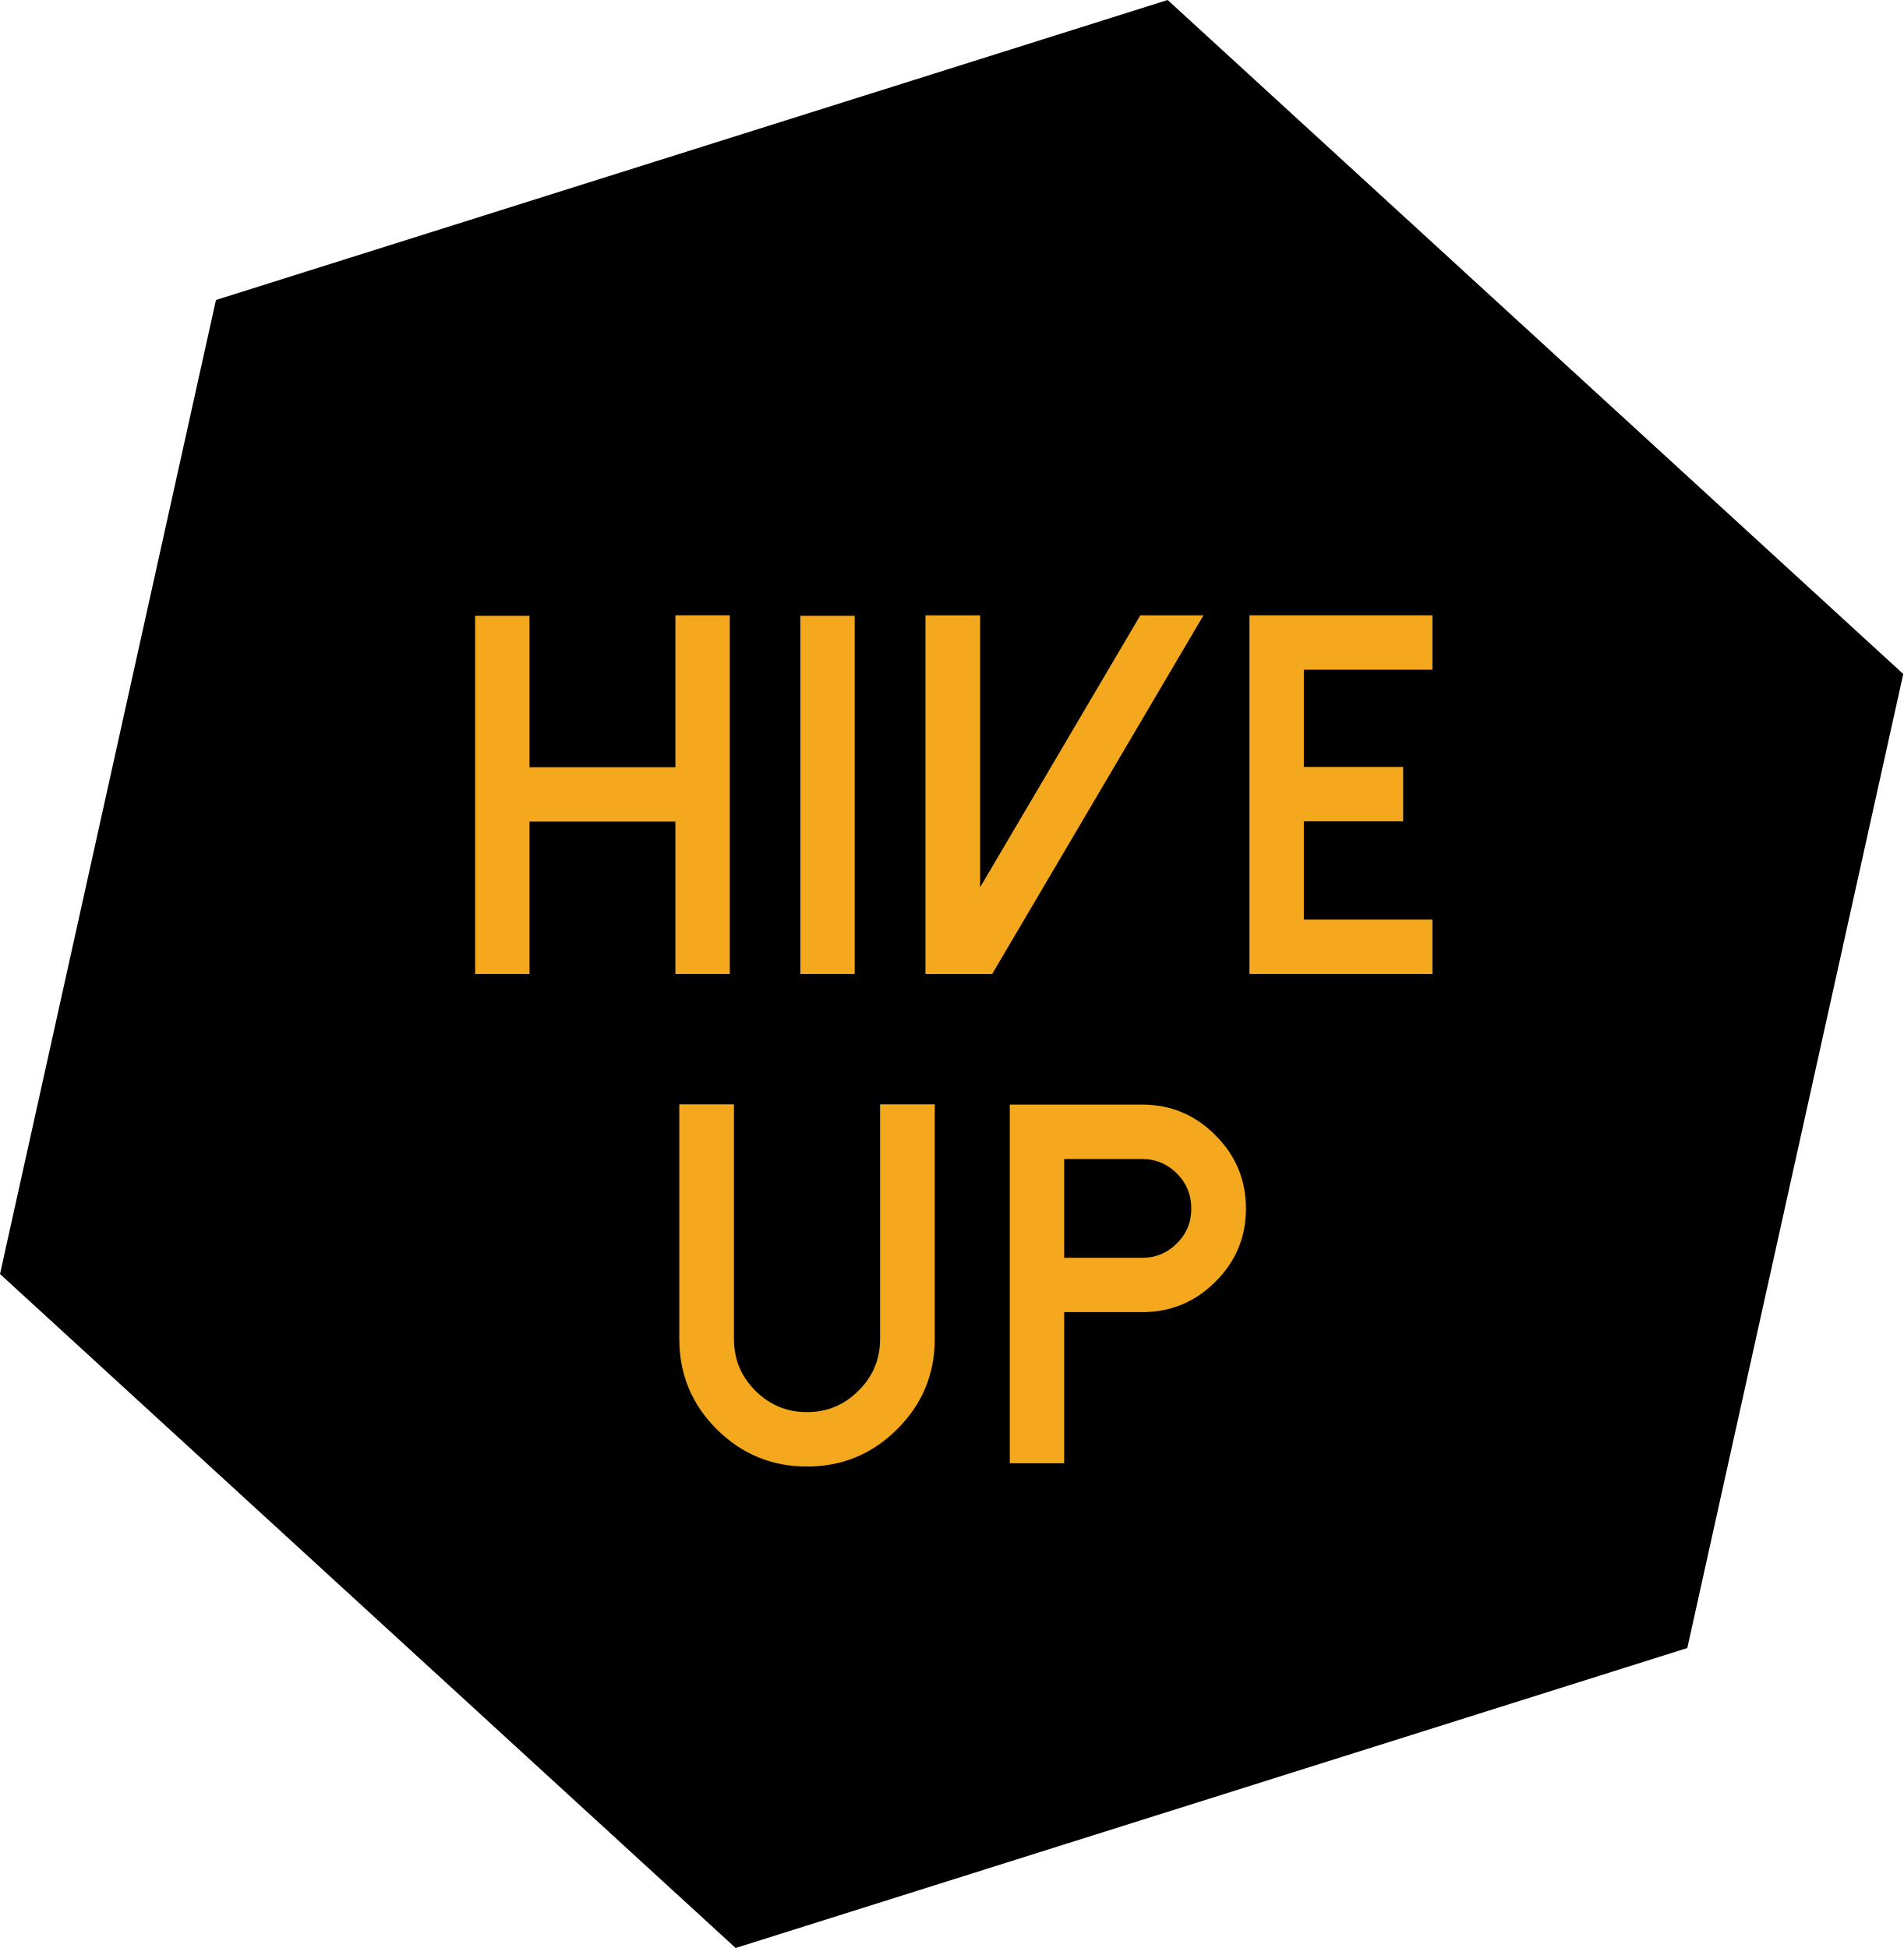
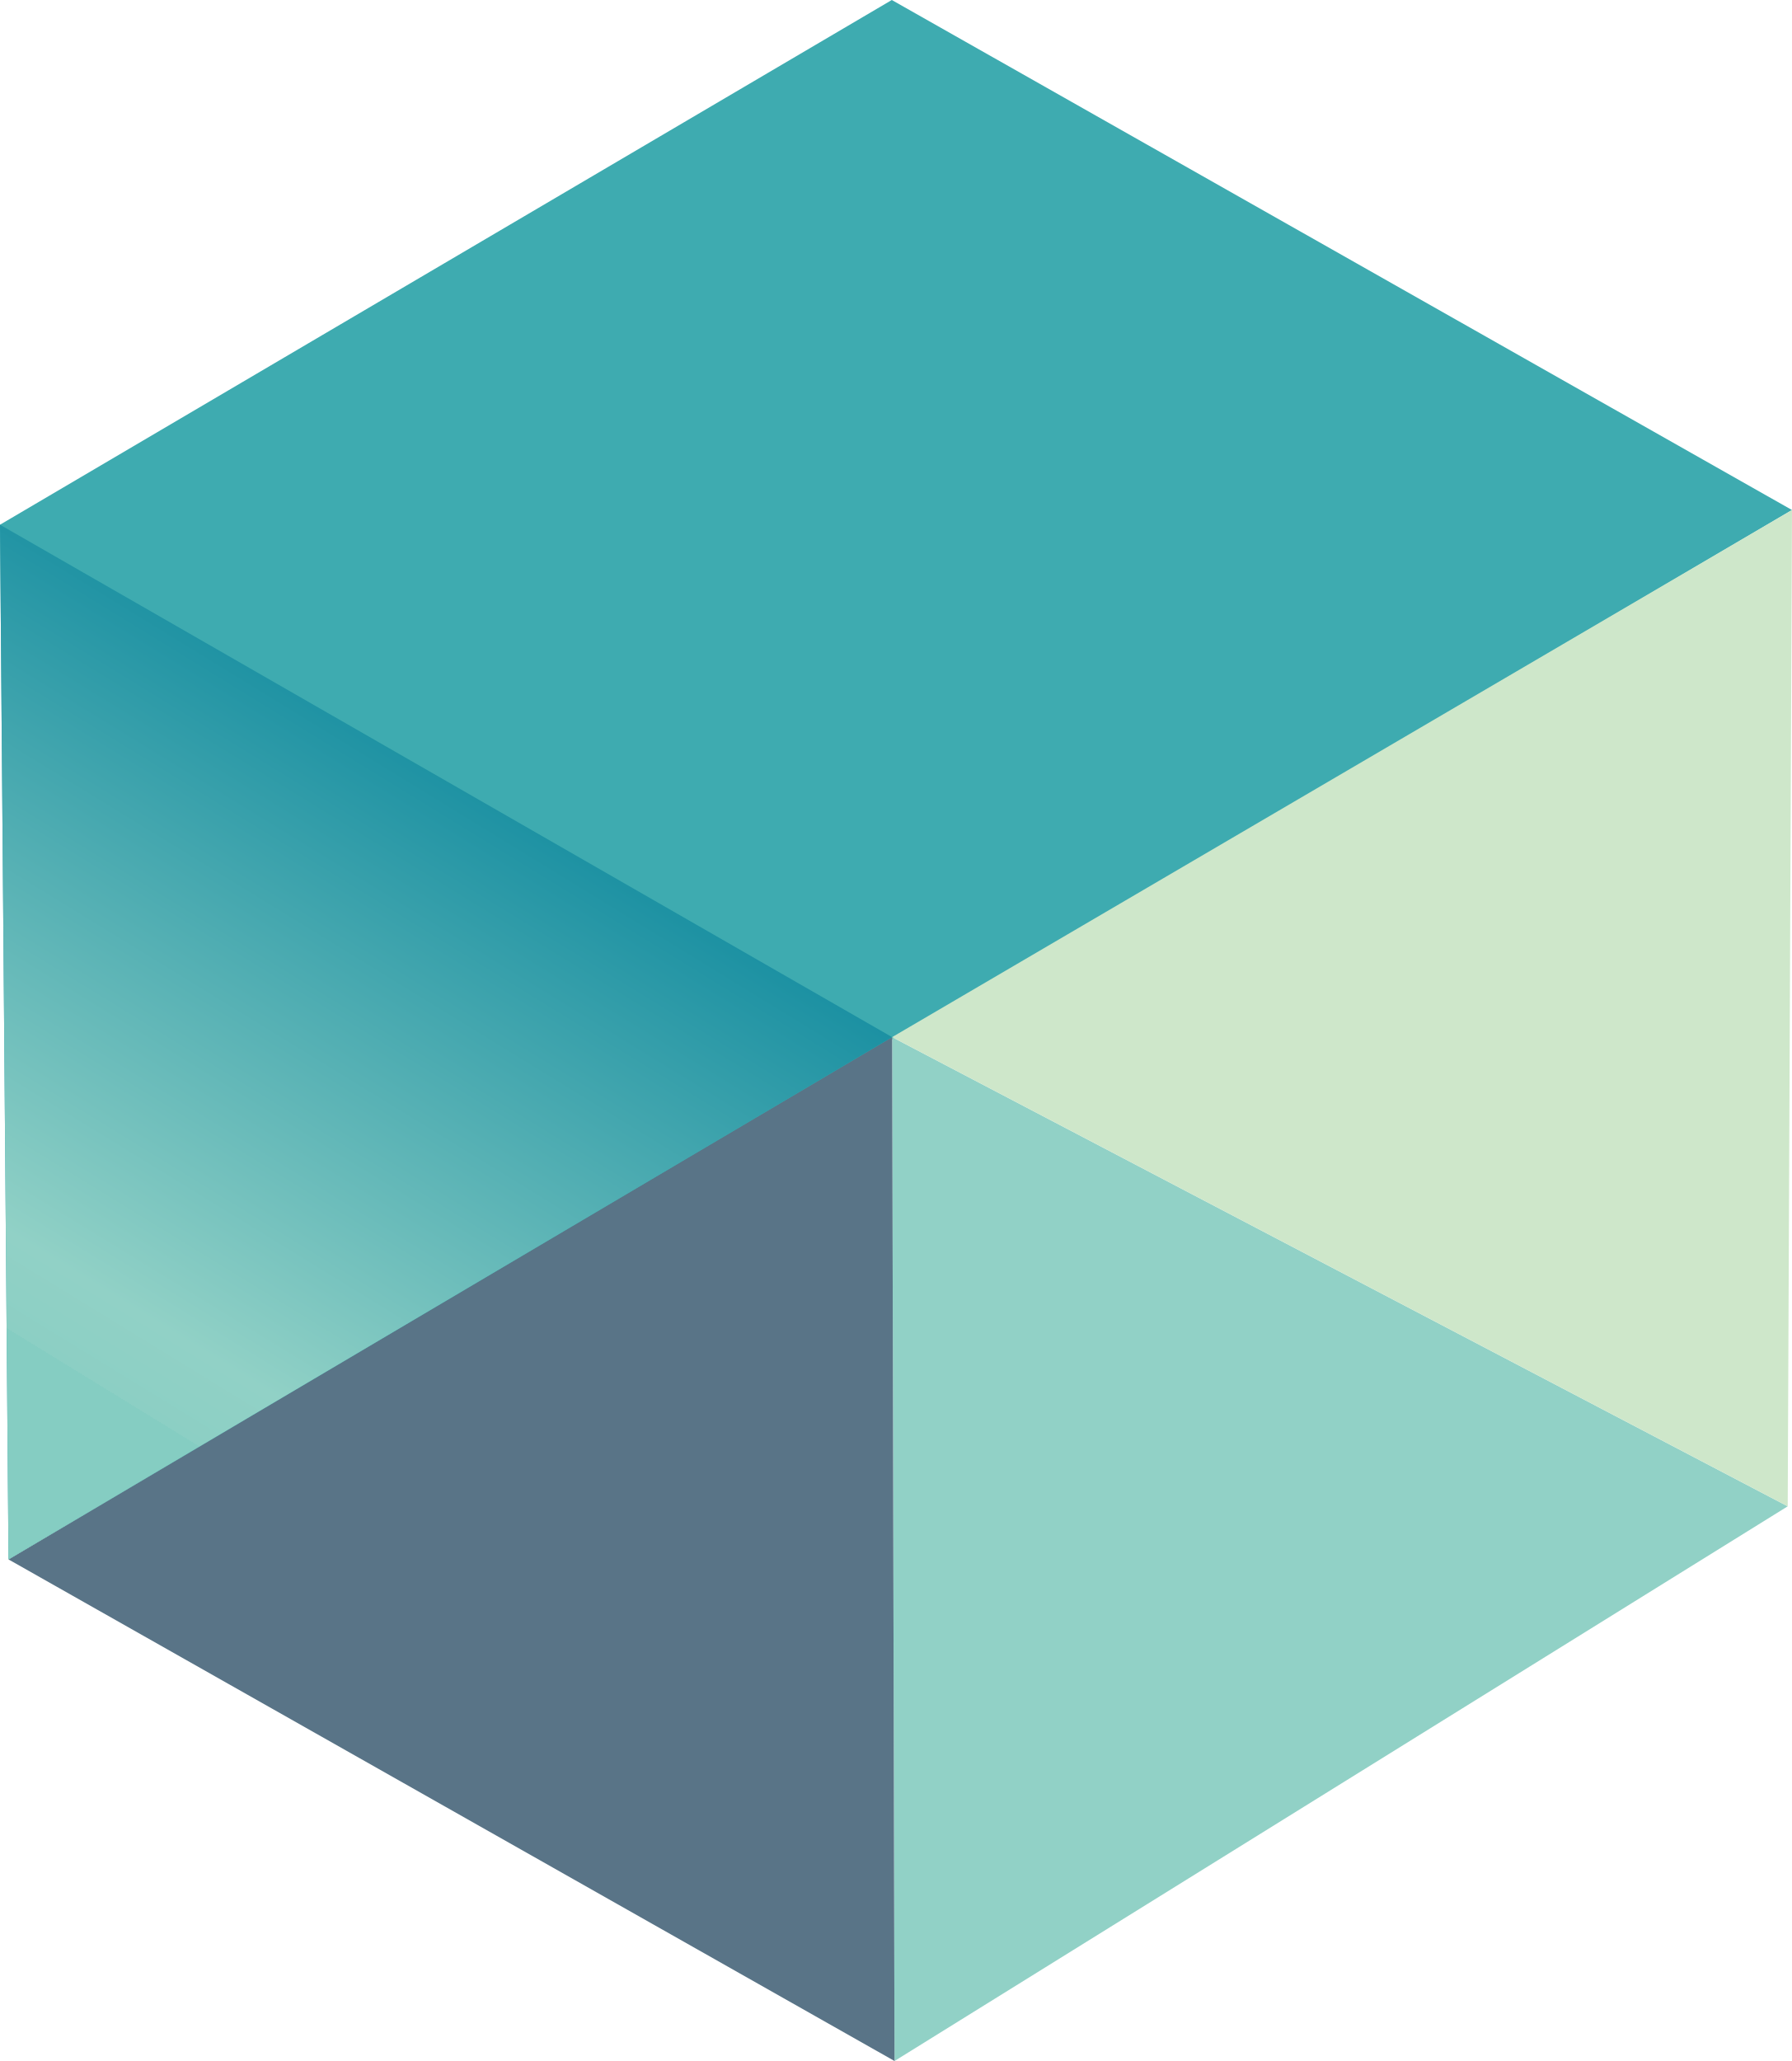
- <svg xmlns="http://www.w3.org/2000/svg" version="1.1" id="Layer_1" x="0px" y="0px" width="53.857px" height="55.135px" viewBox="0 0 53.857 55.135" enable-background="new 0 0 53.857 55.135" xml:space="preserve">
+ <svg xmlns="http://www.w3.org/2000/svg" xmlns:xlink="http://www.w3.org/1999/xlink" version="1.1" id="Layer_1" x="0px" y="0px" width="115.42px" height="132.729px" viewBox="0 0 115.42 132.729" enable-background="new 0 0 115.42 132.729" xml:space="preserve">
+   <polygon fill="#3EABB0" points="57.44,0 115.42,32.845 55.524,68.083 0.549,100.428 0.001,33.792 " />
+   <polygon fill="#91D1C6" points="57.461,66.792 57.615,132.73 115.145,97.007 " />
+   <polygon fill="#597487" points="0.549,100.428 57.461,66.791 57.615,132.729 " />
+   <polygon fill="#CEE7CA" points="115.145,97.007 115.42,32.845 57.46,66.792 " />
  <g>
-     <polygon points="6.111,8.491 33.041,0 53.857,19.076 47.746,46.645 20.817,55.135 0,36.059  " />
-     <g>
-       <path fill="#F3A81D" d="M20.651,17.415v10.152h-1.539v-4.313h-4.129v4.313h-1.539V17.429h1.539v4.285h4.129v-4.3H20.651z" />
-       <path fill="#F3A81D" d="M24.186,27.567h-1.539V17.429h1.539V27.567z" />
-       <path fill="#F3A81D" d="M27.735,17.415v7.697l4.533-7.697h1.788l-5.98,10.152h-1.888V17.415H27.735z" />
-       <path fill="#F3A81D" d="M40.535,17.415v1.54h-3.64v2.752h2.81v1.54h-2.81v2.781h3.64v1.539h-5.179V17.415H40.535z" />
-     </g>
-     <g>
-       <path fill="#F3A81D" d="M20.279,40.451c-0.705-0.705-1.057-1.555-1.057-2.553v-6.641h1.547v6.641c0,0.572,0.201,1.059,0.603,1.461    c0.407,0.406,0.894,0.609,1.461,0.609c0.572,0,1.059-0.203,1.461-0.609c0.407-0.402,0.61-0.889,0.61-1.461v-6.641h1.547v6.641    c0,0.998-0.355,1.848-1.064,2.553c-0.705,0.705-1.556,1.057-2.554,1.057C21.84,41.508,20.988,41.156,20.279,40.451z" />
-       <path fill="#F3A81D" d="M30.113,41.416h-1.539V31.264h3.746c0.809,0,1.499,0.289,2.071,0.865c0.577,0.574,0.866,1.266,0.866,2.08    c0,0.809-0.289,1.498-0.866,2.07c-0.572,0.572-1.263,0.859-2.071,0.859h-2.207V41.416z M30.113,35.6h2.207    c0.383,0,0.711-0.137,0.986-0.412c0.27-0.27,0.404-0.596,0.404-0.979c0-0.389-0.135-0.719-0.404-0.994    c-0.275-0.273-0.604-0.41-0.986-0.41h-2.207V35.6z" />
-     </g>
+     <defs>
+       <polygon id="SVGID_1_" points="57.46,66.791 0,33.791 0.549,100.428   " />
+     </defs>
+     <clipPath id="SVGID_2_">
+       <use xlink:href="#SVGID_1_" overflow="visible" />
+     </clipPath>
+     <linearGradient id="SVGID_3_" gradientUnits="userSpaceOnUse" x1="210.355" y1="657.076" x2="211.355" y2="657.076" gradientTransform="matrix(-27.1717 44.6489 44.6489 27.1717 -23582 -27197.312)">
+       <stop offset="0" style="stop-color:#FFFFFF" />
+       <stop offset="0" style="stop-color:#0A879D" />
+       <stop offset="0.898" style="stop-color:#91D1C6" />
+       <stop offset="1" style="stop-color:#8CCFC4" />
+       <stop offset="1" style="stop-color:#85CDC2" />
+     </linearGradient>
+     <polygon clip-path="url(#SVGID_2_)" fill="url(#SVGID_3_)" points="87.054,51.8 41.932,125.946 -29.593,82.419 15.529,8.273  " />
  </g>
</svg>
